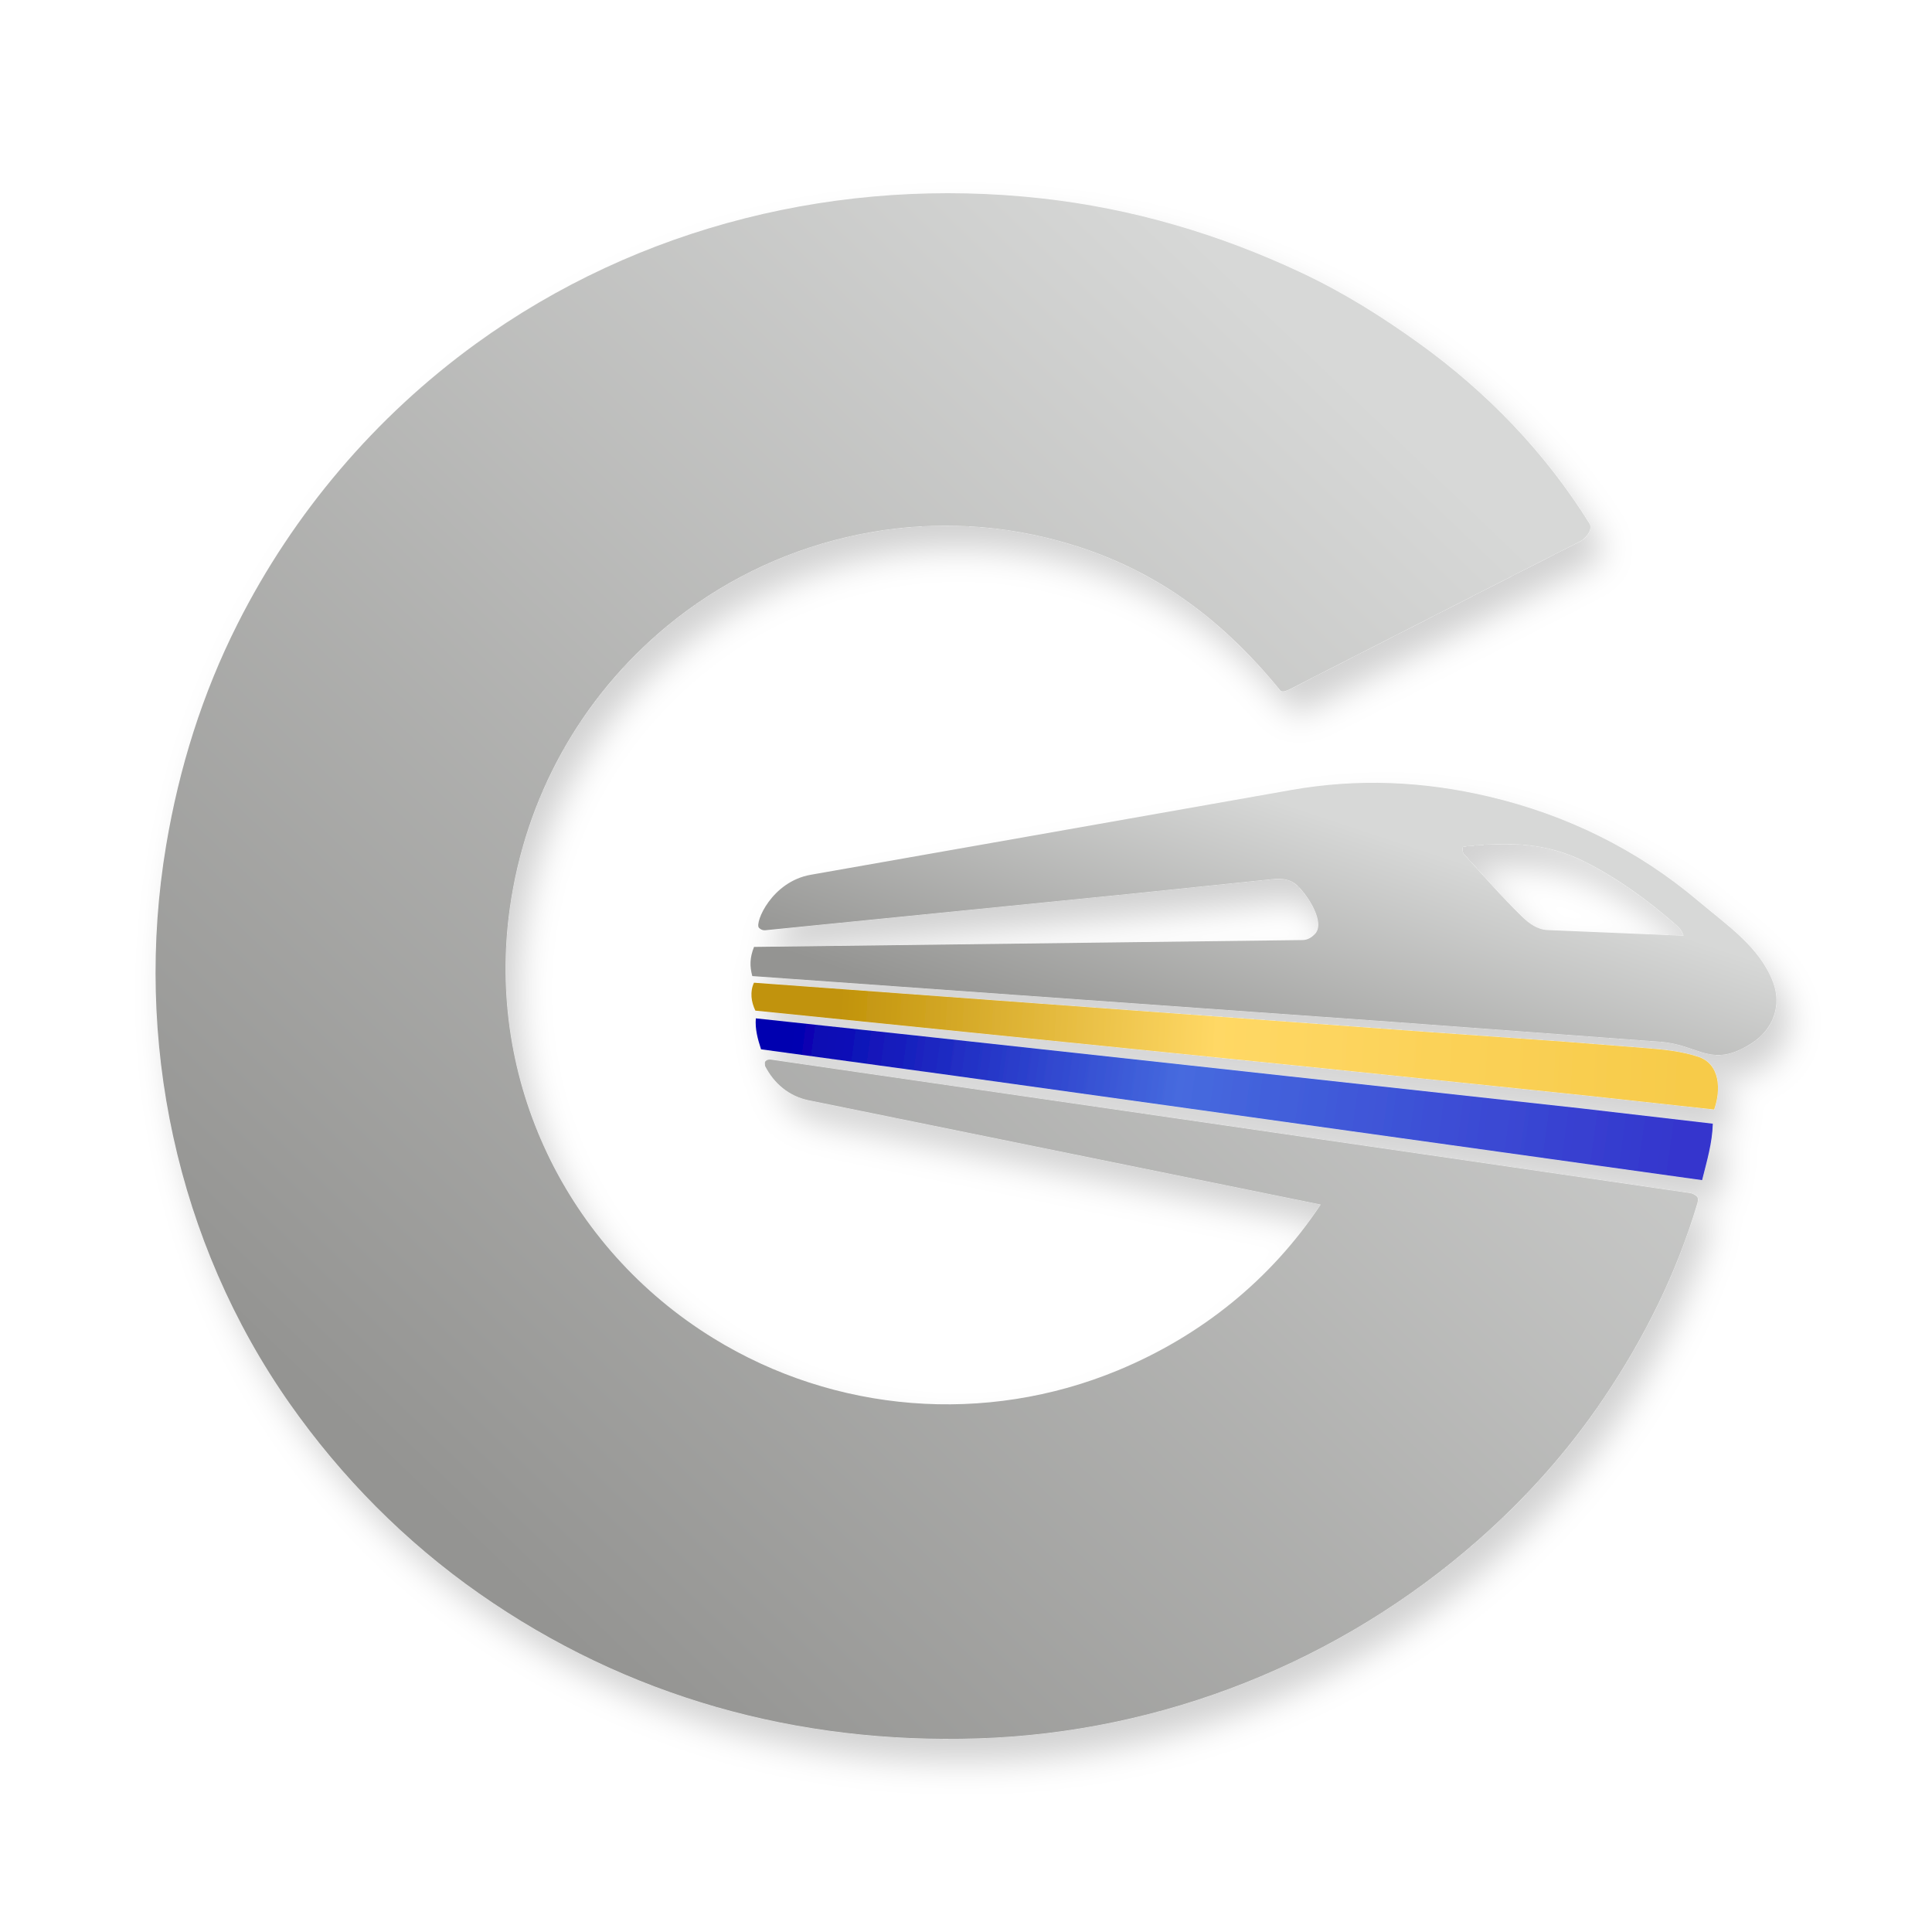
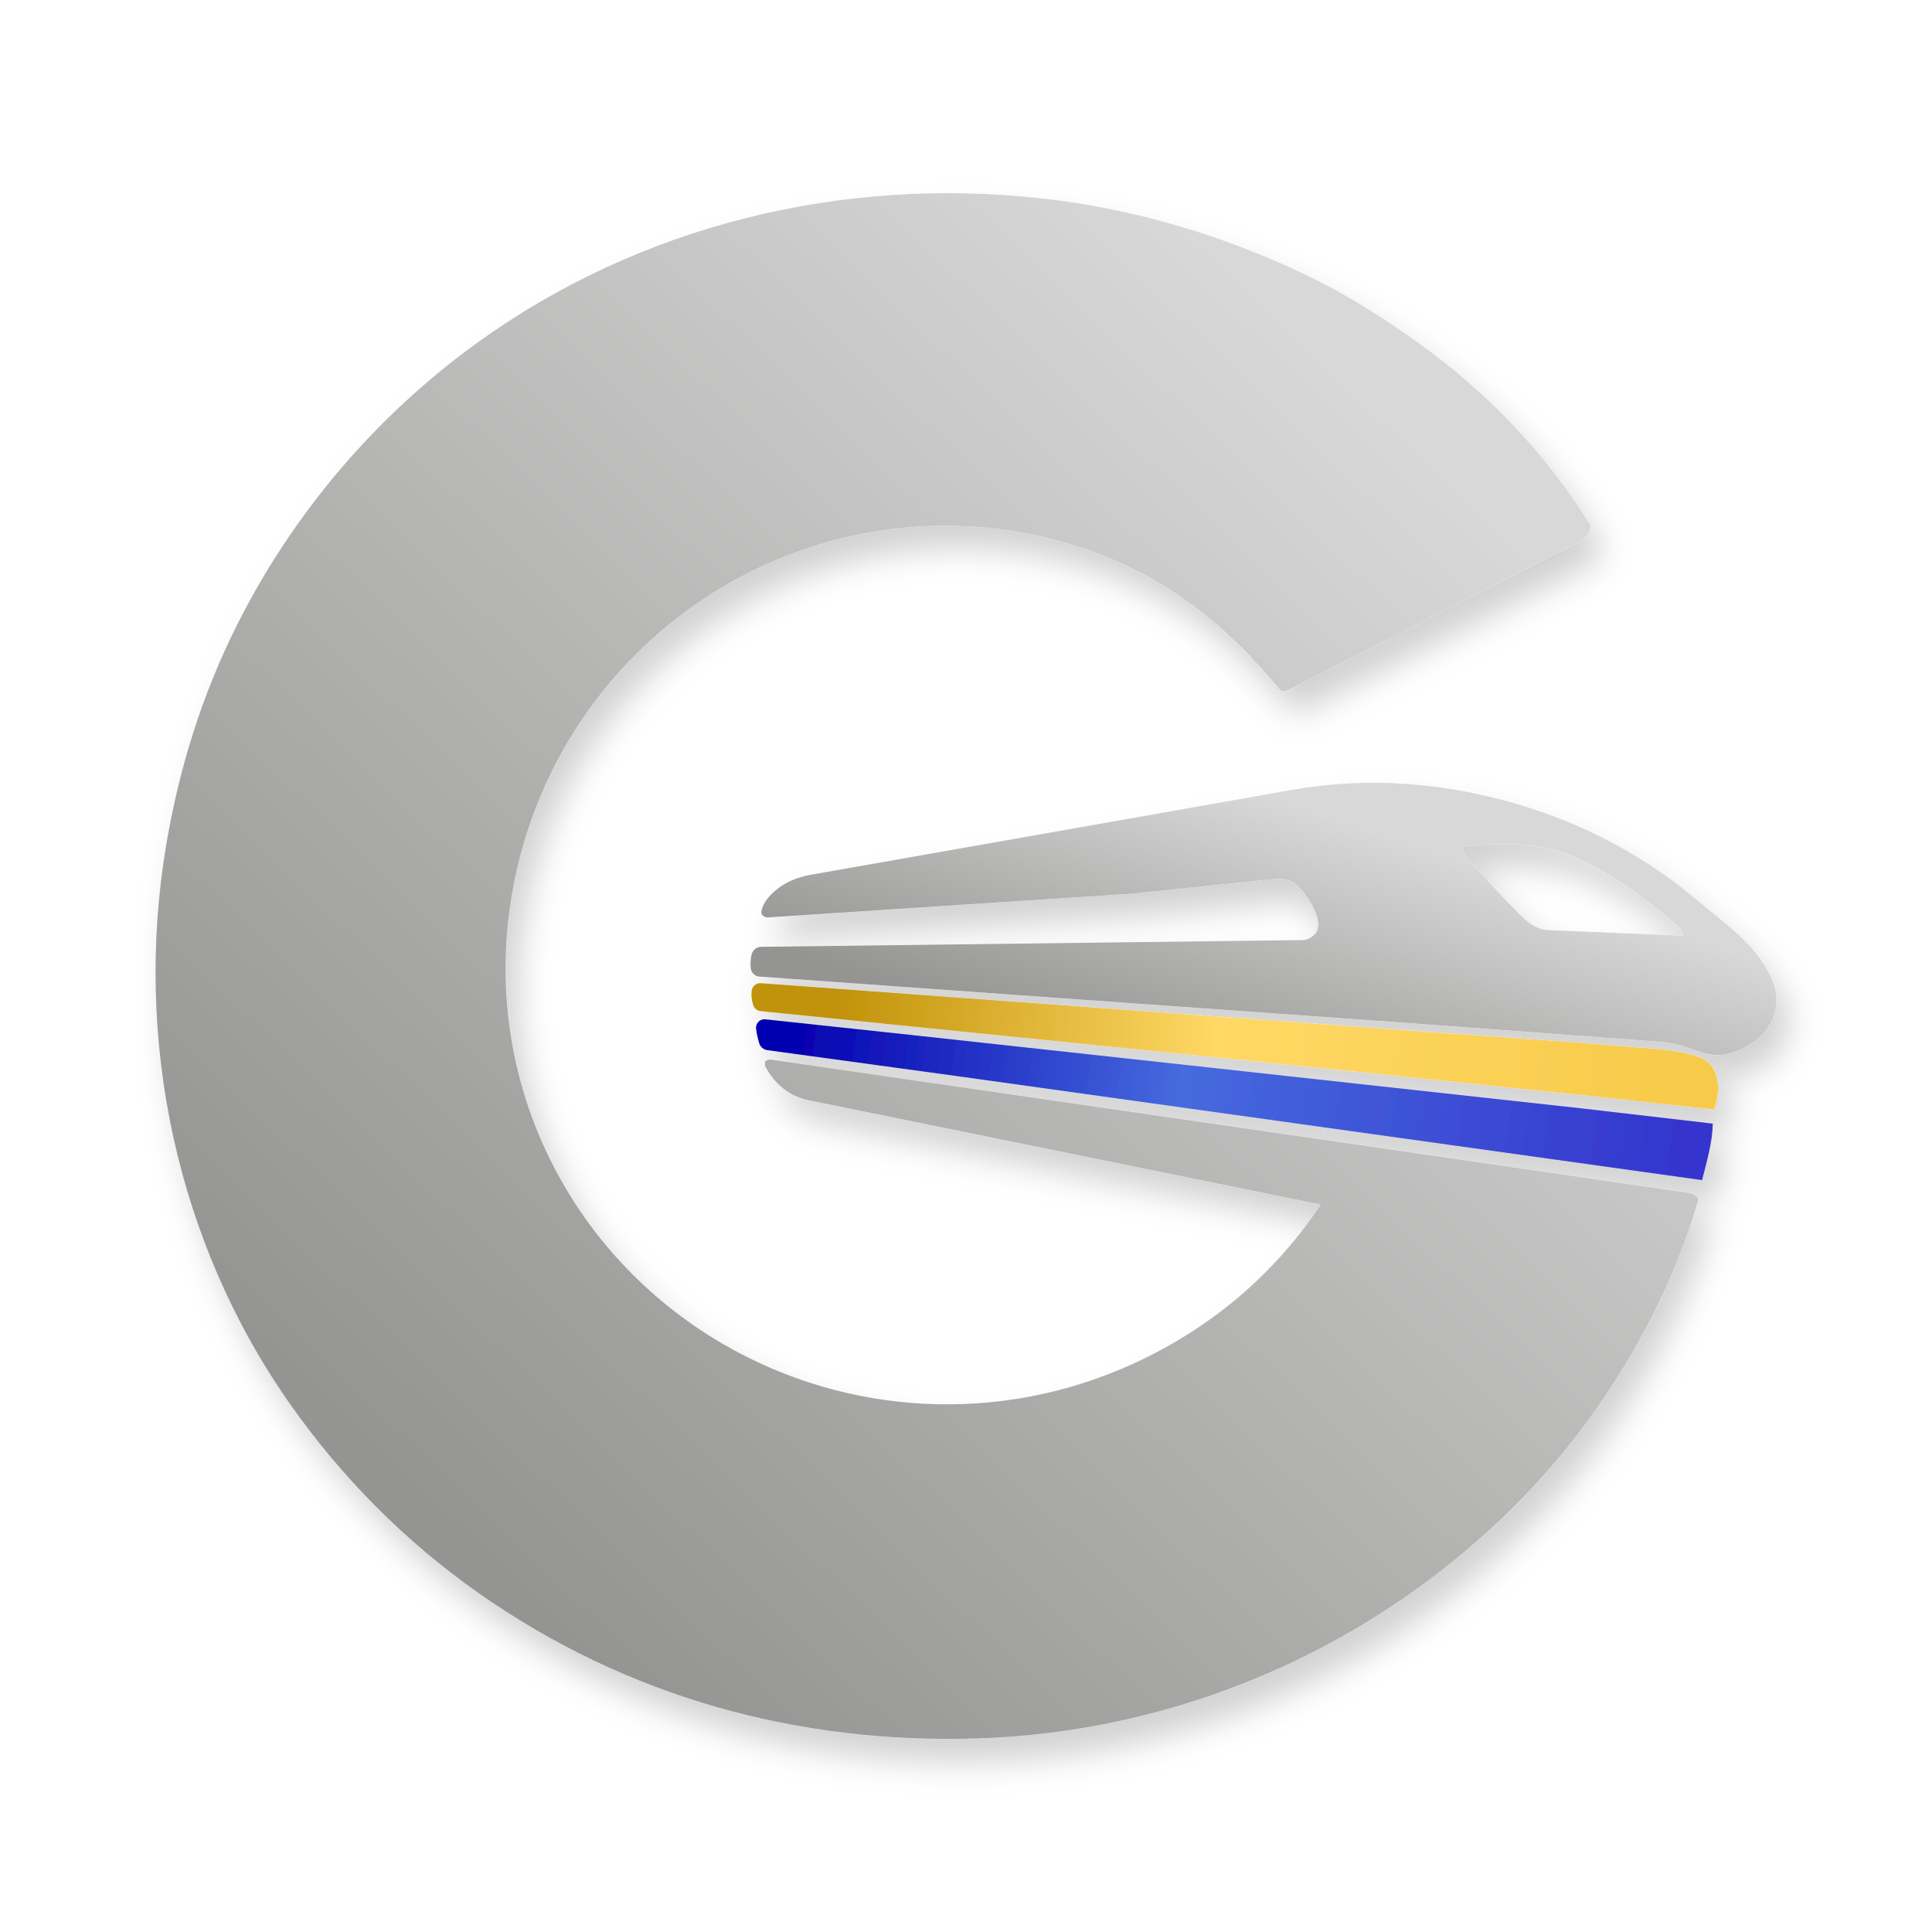
<svg xmlns="http://www.w3.org/2000/svg" id="a" viewBox="0 0 600 600">
  <defs>
    <filter id="b" x="37" y="51" width="534" height="512" filterUnits="userSpaceOnUse">
      <feOffset dx="4" dy="7" />
      <feGaussianBlur result="c" stdDeviation="5" />
      <feFlood flood-color="#000" flood-opacity=".18" />
      <feComposite in2="c" operator="in" />
      <feComposite in="SourceGraphic" />
    </filter>
-     <linearGradient id="d" x1="133.22" y1="467.96" x2="444.94" y2="142.69" gradientUnits="userSpaceOnUse">
+     <linearGradient id="e" x1="133.22" y1="467.96" x2="444.94" y2="142.69" gradientUnits="userSpaceOnUse">
      <stop offset="0" stop-color="#949492" />
      <stop offset="1" stop-color="#d7d8d7" />
    </linearGradient>
-     <linearGradient id="e" x1="379.91" y1="340.83" x2="409.28" y2="252.74" gradientUnits="userSpaceOnUse">
+     <linearGradient id="f" x1="379.92" y1="340.39" x2="409.17" y2="252.62" gradientUnits="userSpaceOnUse">
      <stop offset="0" stop-color="#949492" />
      <stop offset="1" stop-color="#d7d8d7" />
    </linearGradient>
-     <linearGradient id="f" x1="245.67" y1="318.04" x2="520.12" y2="356.44" gradientUnits="userSpaceOnUse">
+     <linearGradient id="g" x1="246.08" y1="318.1" x2="520.13" y2="356.44" gradientUnits="userSpaceOnUse">
      <stop offset="0" stop-color="#0400b0" />
      <stop offset=".44" stop-color="#466ade" />
      <stop offset="1" stop-color="#3436cd" />
    </linearGradient>
-     <linearGradient id="g" x1="237.58" y1="317.39" x2="523.32" y2="332.07" gradientUnits="userSpaceOnUse">
+     <linearGradient id="h" x1="237.58" y1="317.41" x2="523.32" y2="332.09" gradientUnits="userSpaceOnUse">
      <stop offset=".08" stop-color="#c1930b" />
      <stop offset=".49" stop-color="#ffd865" />
      <stop offset="1" stop-color="#f7cb4a" />
    </linearGradient>
  </defs>
-   <g style="filter:url(#b);">
-     <path d="M251.29,341.73c-6.34-1.29-10.93-5.3-13.7-10.7-.04-.62-.12-1.12.06-1.36.24-.32.82-.74,1.87-.59l210.41,30.53,74.98,10.92c.88.13,1.49.62,1.86.87.68.47.62,1.4.32,2.39-6.46,21.69-16.45,41.75-29.15,60.56-11.08,16.4-24.12,30.94-39,44.02-42.9,37.72-97.98,59.66-155.19,61.5-56.09,1.8-109.04-12.83-154.96-45.01-22.91-16.05-42.79-36.12-58.84-59-35.14-50.09-48.47-113.09-38.35-173.35,4.02-23.97,11.21-47.04,22.21-68.83,17.34-34.37,42.8-64.29,73.91-86.88,50.7-36.8,113.54-52.08,175.72-45.19,28.17,3.12,55.2,11.09,80.69,23.08,13.09,6.16,24.8,13.49,36.53,21.92,21.1,15.17,39.16,33.88,52.93,55.95,1.17,1.87-1.13,4.65-2.89,5.54l-89.92,45.82c-.82.42-2.38,1.14-3.09.57-19.7-24.13-42.26-40.18-72.9-47.56-41.23-9.94-85,.54-117.59,27.44-26.95,22.24-44.1,53.34-48.9,87.8-7.43,53.3,17.48,105.27,63.33,133.48,37.64,23.15,84.37,27,125.63,9.89,25.66-10.64,47.51-28.13,62.91-51.46l-158.9-32.36Z" style="fill:url(#d);" />
-     <path d="M234.18,294.07l170.39-2.13c1.77-.02,3.04-1.11,3.75-1.83,3.42-3.45-2.03-12-5.56-15.25-1.84-1.7-4.46-2.16-6.98-1.9l-44.17,4.56-113.89,11.37c-1,.1-1.71-.39-2.05-.8-1.27-1.54,3.92-14.27,16.11-16.42l68.17-12.01,80.98-14.3c20.77-3.67,41.09-2.77,61.51,2.04,23.99,5.65,45.99,16.41,64.81,32.3,9.03,7.63,19.15,14.35,23.33,25.21,2.85,7.41,0,14.85-6.63,19.08-12.53,8.01-16.21.43-28.3-.47l-82.71-6.15-199.31-14.24c-.83-3.1-.8-5.69.54-9.06ZM480.58,288.84l42.29,1.76c-.53-1.81-1.59-2.75-2.78-3.78-8.5-7.4-17.55-13.98-27.64-19.11-12.27-6.23-24.3-6.31-37.81-4.83-.9.1-.48,1.94,0,2.47,6.08,6.63,11.76,13.24,18.21,19.49,2,1.94,4.65,3.87,7.73,4Z" style="fill:url(#e);" />
-     <path d="M531.93,348.97c-.17,6.06-1.85,11.57-3.33,17.53l-231.94-32.38-60.31-8.25c-1.06-3.27-1.88-6.28-1.62-9.61l48.12,5.16,86.4,9.43,121.56,13.34,41.12,4.78Z" style="fill:url(#f);" />
-     <path d="M527.32,328.17c6.96,2.26,7.15,10.39,5.01,16.39l-39.47-4.31-83.04-8.62-175.24-17.77c-1.31-2.78-1.73-5.83-.43-8.67l208.63,15.27,43.31,3.07,25.2,1.99c5.49.43,10.78.96,16.03,2.66Z" style="fill:url(#g);" />
+   <g id="d" style="filter:url(#b);">
+     <path d="M251.29,341.73c-6.34-1.29-10.93-5.3-13.7-10.7-.04-.62-.12-1.12.06-1.36.24-.32.82-.74,1.87-.59l210.41,30.53,74.98,10.92c.88.13,1.49.62,1.86.87.68.47.62,1.4.32,2.39-6.46,21.69-16.45,41.75-29.15,60.56-11.08,16.4-24.12,30.94-39,44.02-42.9,37.72-97.98,59.66-155.19,61.5-56.09,1.8-109.04-12.83-154.96-45.01-22.91-16.05-42.79-36.12-58.84-59-35.14-50.09-48.47-113.09-38.35-173.35,4.02-23.97,11.21-47.04,22.21-68.83,17.34-34.37,42.8-64.29,73.91-86.88,50.7-36.8,113.54-52.08,175.72-45.19,28.17,3.12,55.2,11.09,80.69,23.08,13.09,6.16,24.8,13.49,36.53,21.92,21.1,15.17,39.16,33.88,52.93,55.95,1.17,1.87-1.13,4.65-2.89,5.54l-89.92,45.82c-.82.42-2.38,1.14-3.09.57-19.7-24.13-42.26-40.18-72.9-47.56-41.23-9.94-85,.54-117.59,27.44-26.95,22.24-44.1,53.34-48.9,87.8-7.43,53.3,17.48,105.27,63.33,133.48,37.64,23.15,84.37,27,125.63,9.89,25.66-10.64,47.51-28.13,62.91-51.46l-158.9-32.36Z" style="fill:url(#e);" />
+     <path d="M233.45,296.35c.33-1.35,1.56-2.29,2.95-2.31l168.17-2.1c1.77-.02,3.04-1.11,3.75-1.83,3.42-3.45-2.03-12-5.56-15.25-1.84-1.7-4.46-2.16-6.98-1.9l-44.17,4.56-112.89,7.37c-1,.1-1.71-.39-2.05-.8-1.27-1.54,2.92-10.27,15.11-12.42l68.17-12.01,80.98-14.3c20.77-3.67,41.09-2.77,61.51,2.04,23.99,5.65,45.99,16.41,64.81,32.3,9.03,7.63,19.15,14.35,23.33,25.21,2.85,7.41,0,14.85-6.63,19.08-12.53,8.01-16.21.43-28.3-.47l-82.71-6.15-197.08-14.08c-1.39-.1-2.54-1.17-2.7-2.55s-.1-2.86.27-4.38ZM480.58,288.84l42.29,1.76c-.53-1.81-1.59-2.75-2.78-3.78-8.5-7.4-17.55-13.98-27.64-19.11-12.27-6.23-24.3-6.31-37.81-4.83-.9.1-.48,1.94,0,2.47,6.08,6.63,11.76,13.24,18.21,19.49,2,1.94,4.65,3.87,7.73,4Z" style="fill:url(#f);" />
+     <path d="M531.93,348.97c-.17,6.06-1.85,11.57-3.33,17.53l-231.94-32.38-58.36-7.99c-1.2-.16-2.2-1.01-2.53-2.17-.44-1.51-.79-2.98-.96-4.49-.19-1.67,1.2-3.09,2.87-2.91l45.18,4.84,86.4,9.43,121.56,13.34,41.12,4.78Z" style="fill:url(#g);" />
+     <path d="M527.32,328.17c6.96,2.26,7.15,10.39,5.01,16.39l-39.47-4.31-83.04-8.62-173.6-17.61c-1.07-.11-1.98-.85-2.31-1.88-.47-1.46-.66-2.96-.47-4.45s1.45-2.45,2.88-2.35l206.47,15.11,43.31,3.07,25.2,1.99c5.49.43,10.78.96,16.03,2.66Z" style="fill:url(#h);" />
  </g>
</svg>
